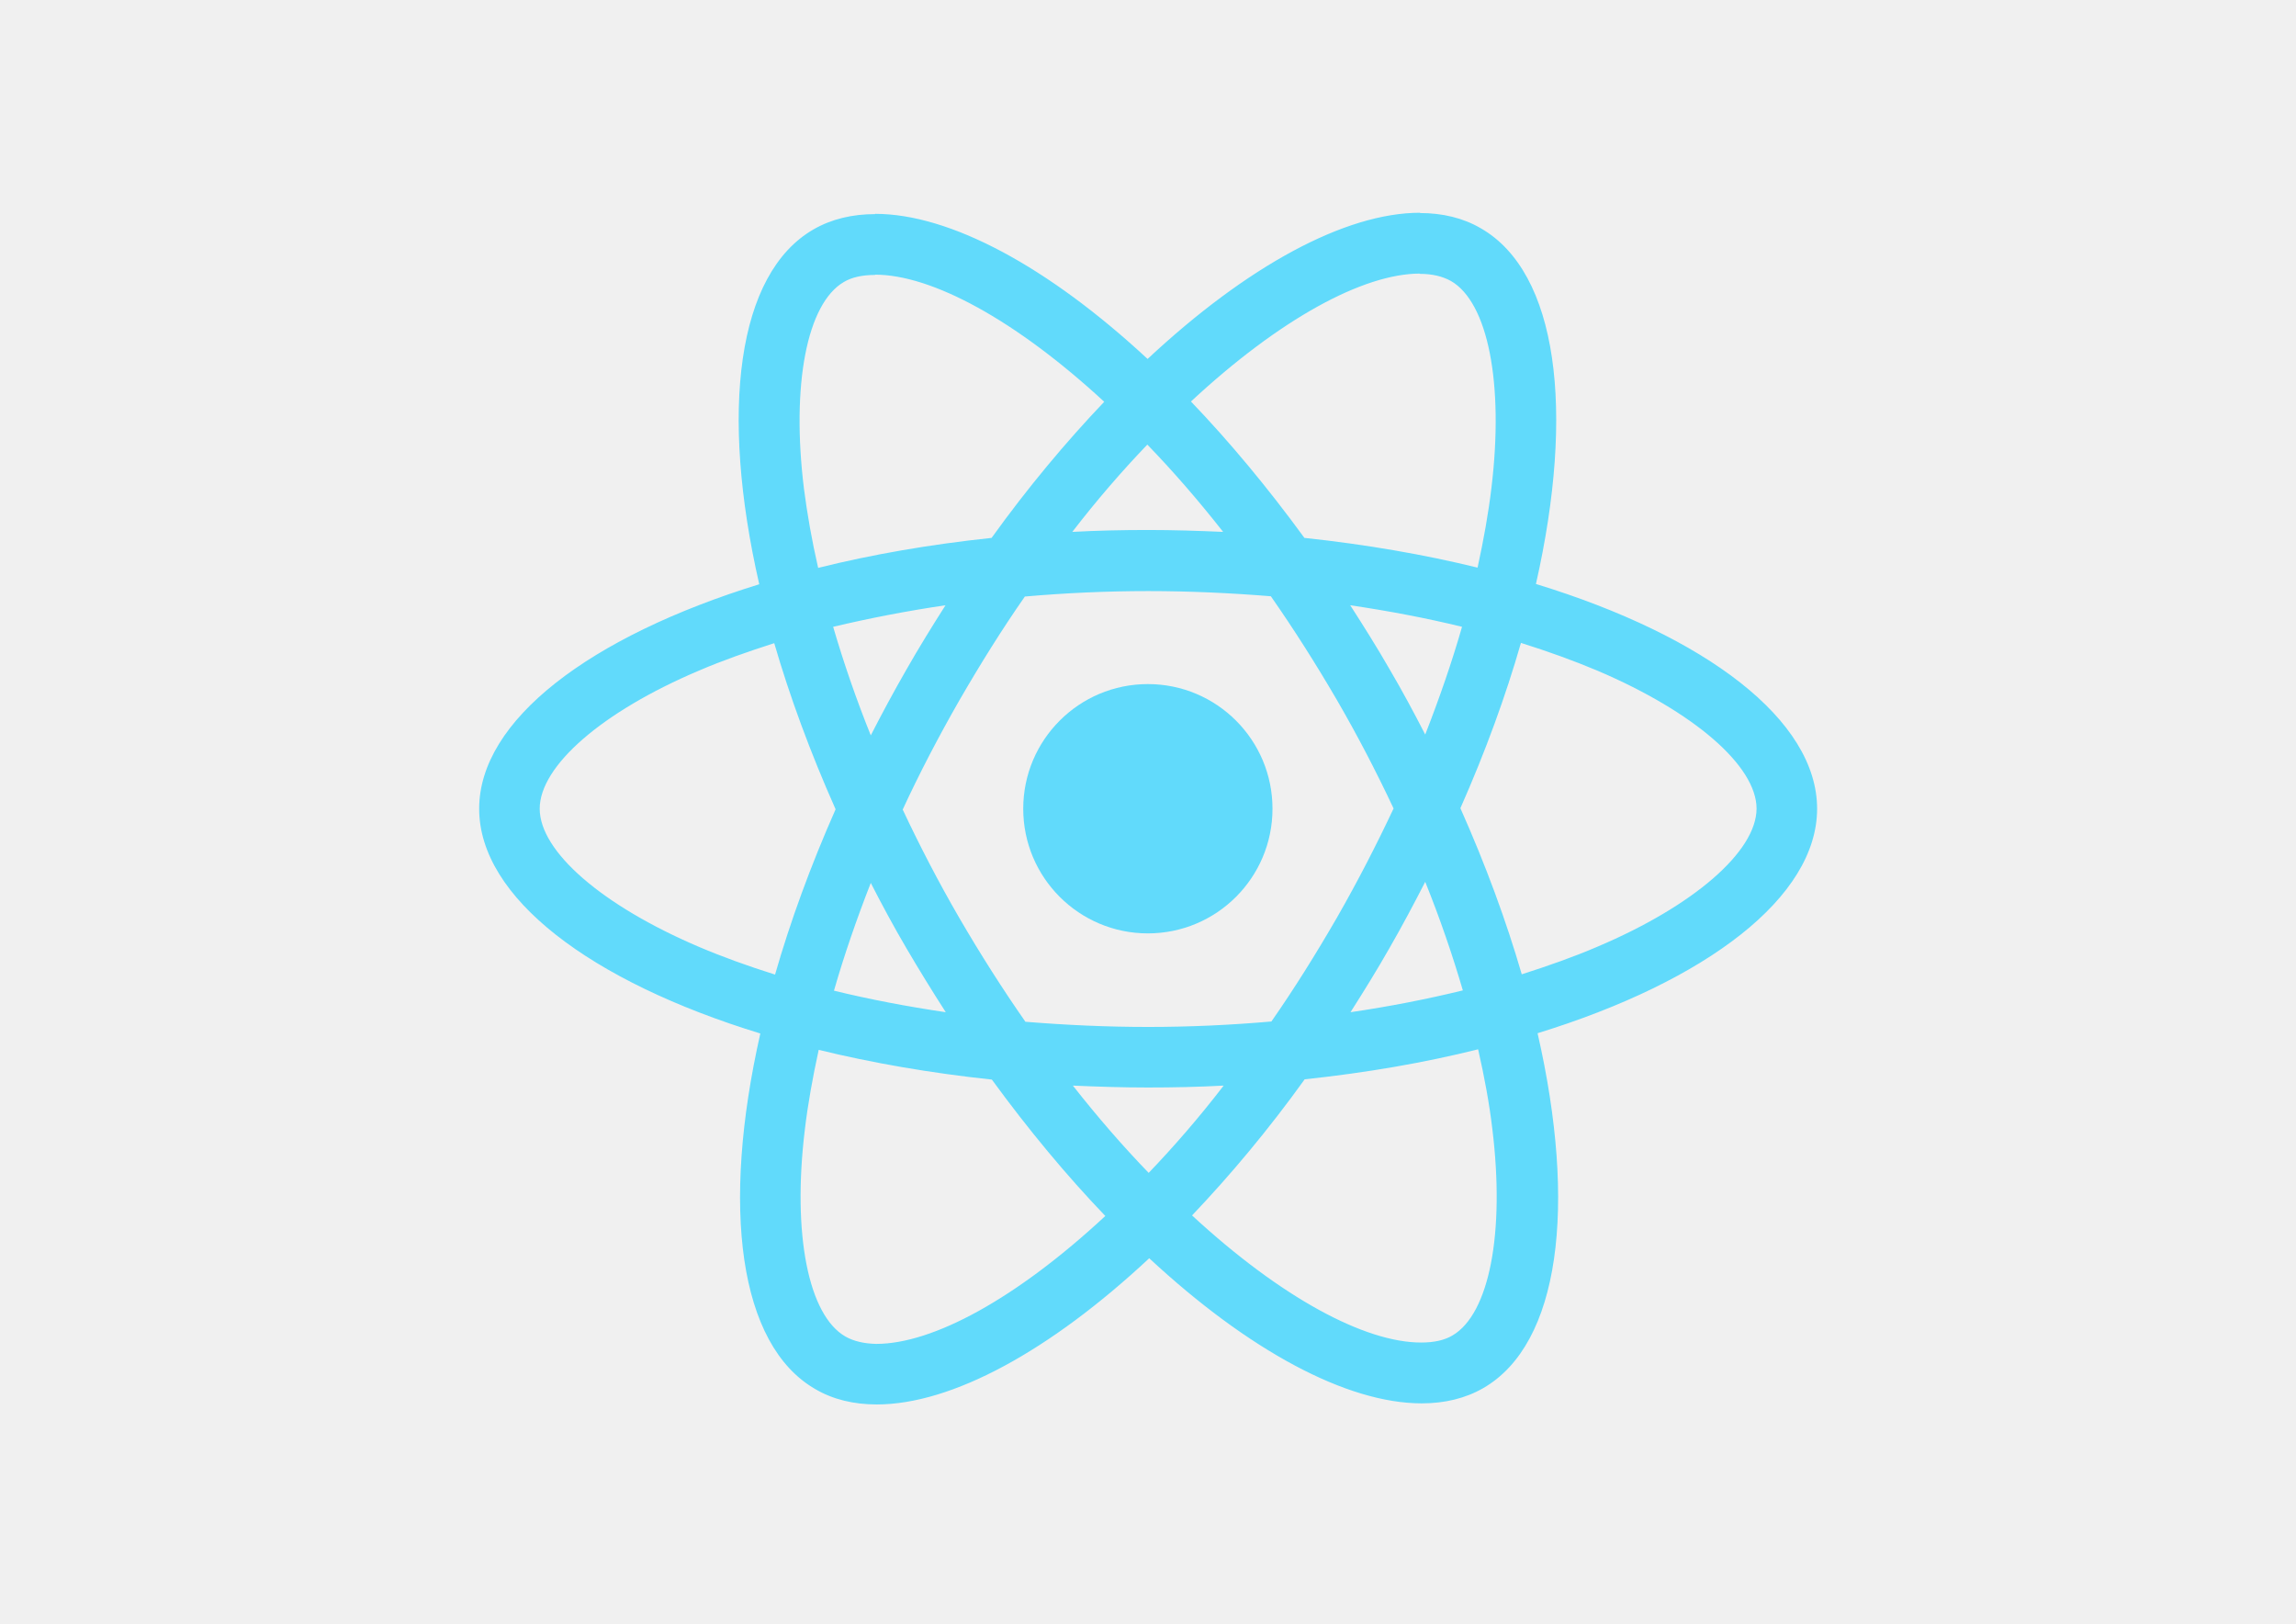
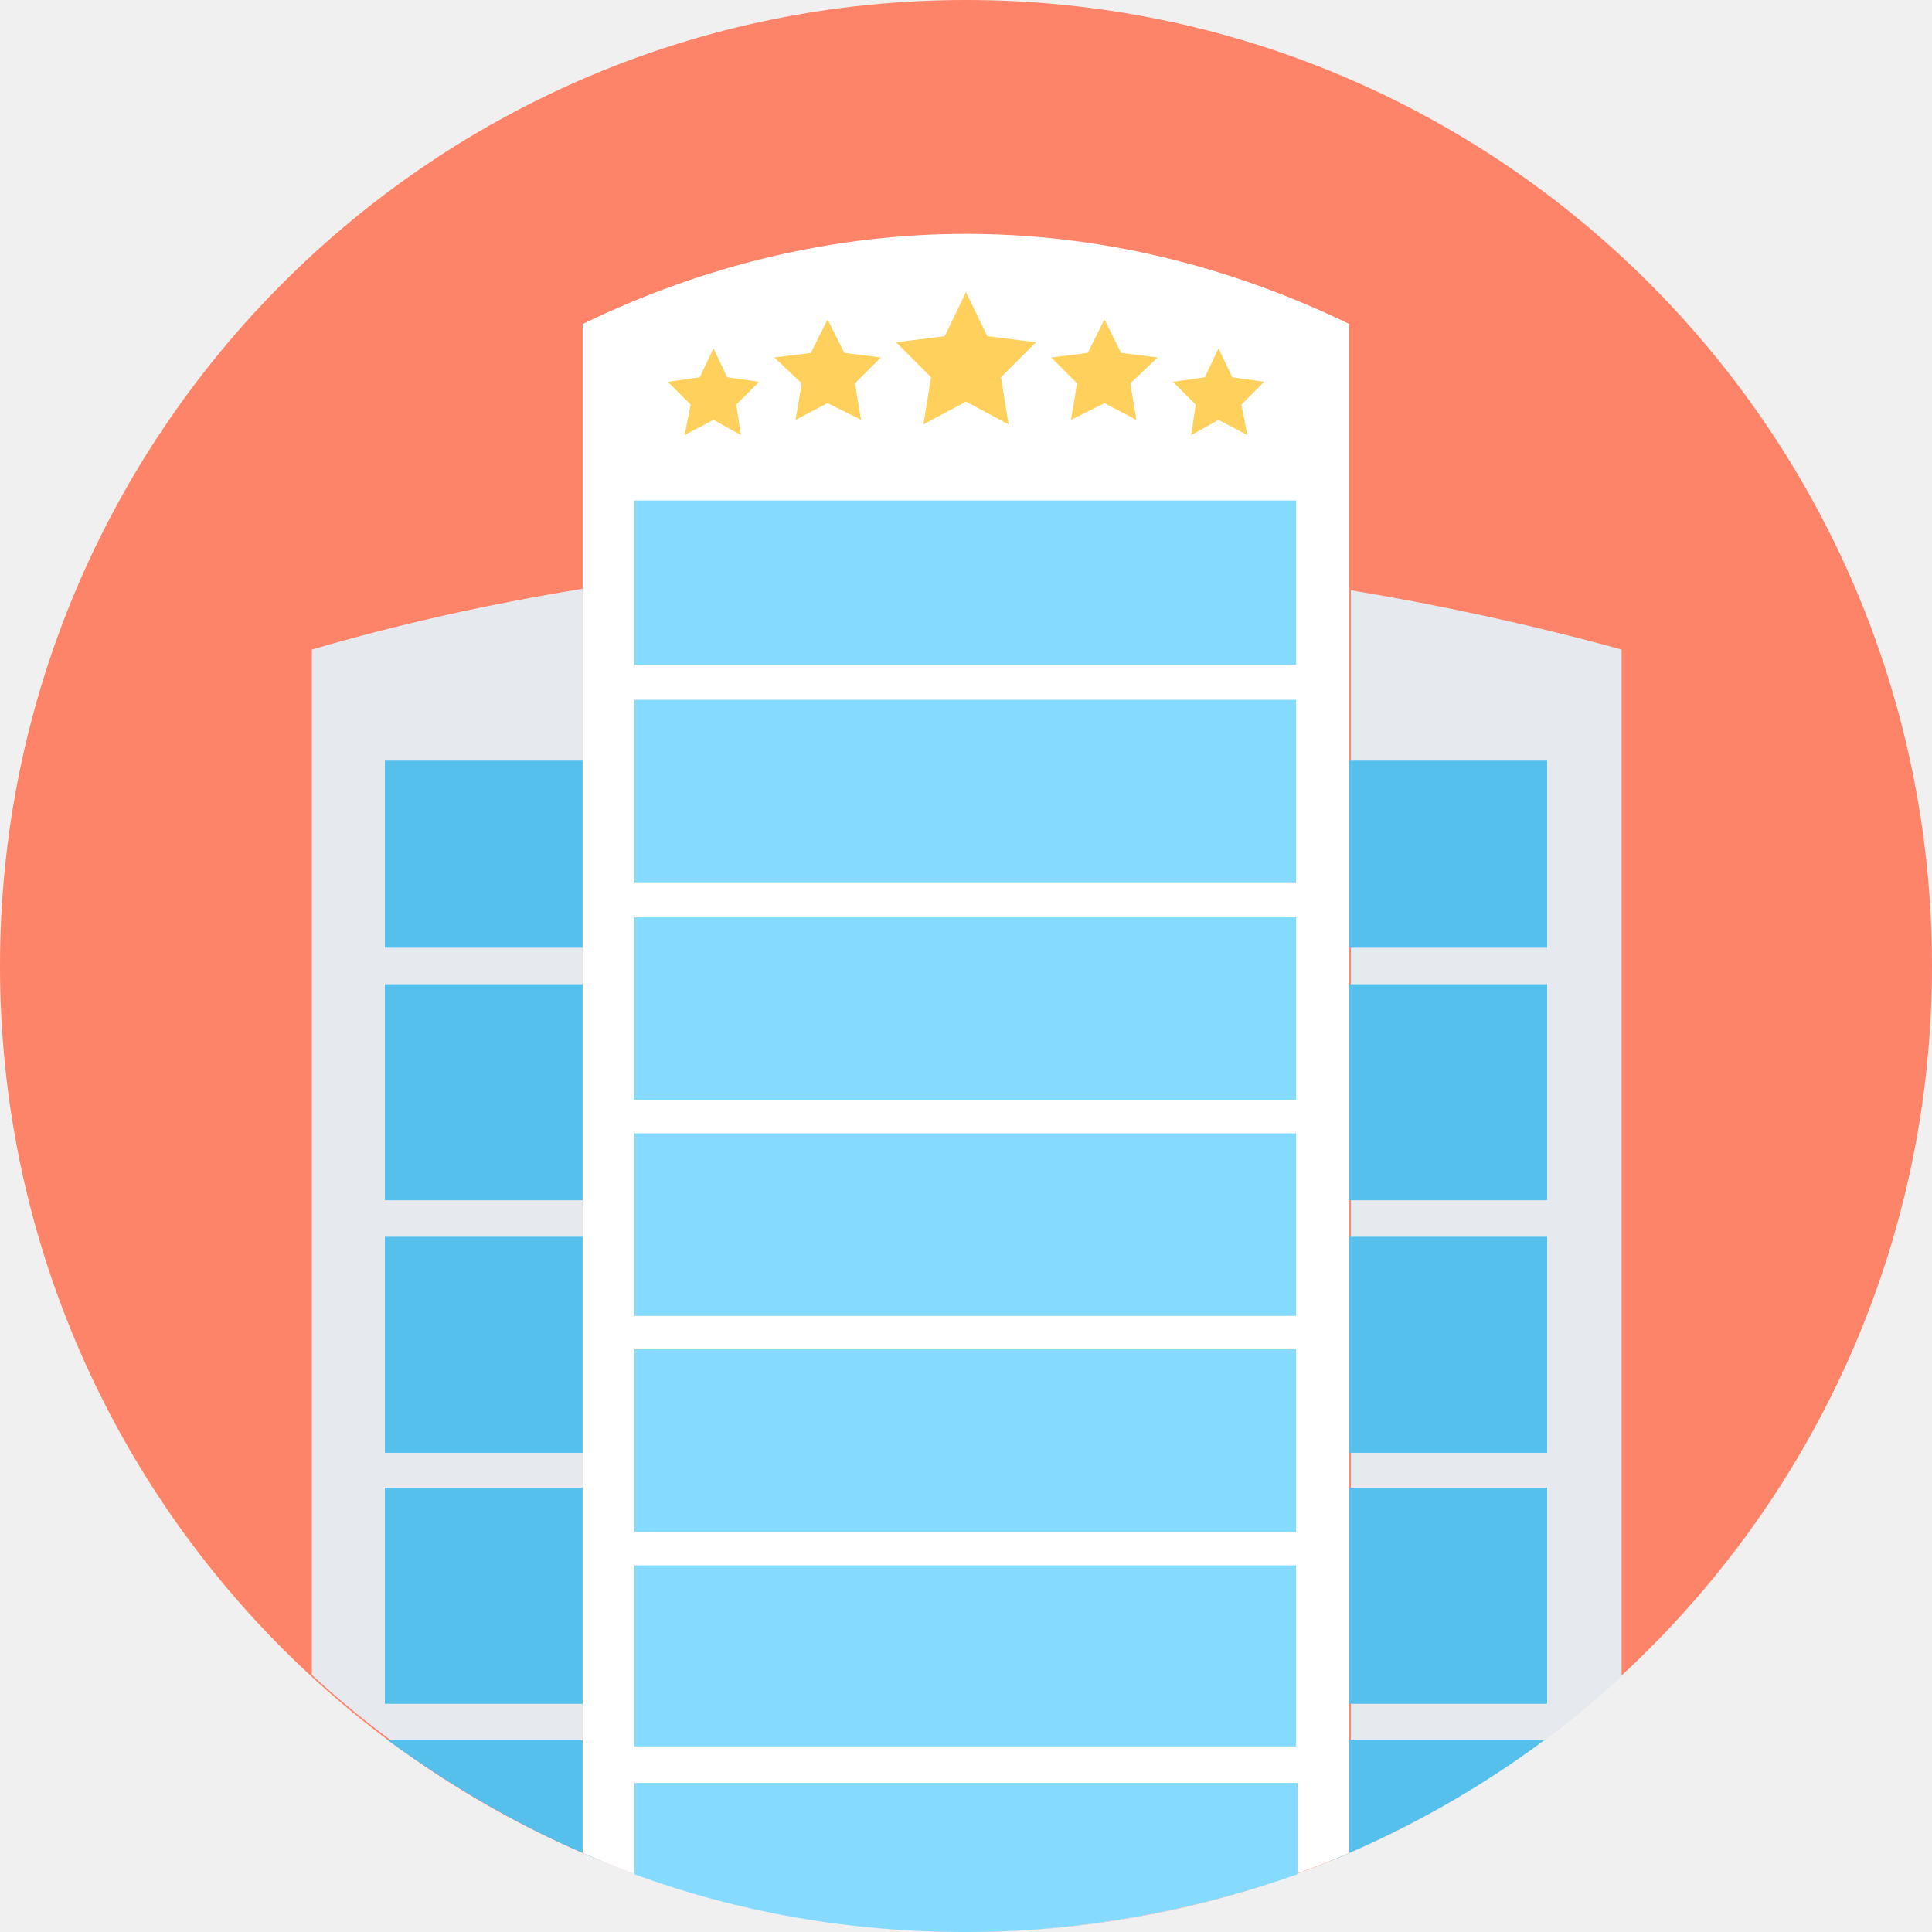
- <svg xmlns="http://www.w3.org/2000/svg" viewBox="0 0 841.9 595.3">
-   <g fill="#61DAFB">
-     <path d="M666.3 296.5c0-32.5-40.7-63.3-103.1-82.4 14.4-63.6 8-114.2-20.2-130.4-6.5-3.8-14.1-5.6-22.4-5.6v22.3c4.6 0 8.3.9 11.4 2.6 13.6 7.8 19.5 37.5 14.9 75.7-1.1 9.4-2.9 19.3-5.1 29.4-19.6-4.8-41-8.5-63.5-10.9-13.5-18.5-27.5-35.3-41.6-50 32.6-30.3 63.2-46.9 84-46.9V78c-27.5 0-63.5 19.6-99.9 53.6-36.4-33.8-72.4-53.2-99.9-53.2v22.3c20.7 0 51.4 16.5 84 46.6-14 14.7-28 31.4-41.3 49.9-22.6 2.4-44 6.1-63.6 11-2.3-10-4-19.7-5.2-29-4.7-38.2 1.1-67.9 14.6-75.8 3-1.8 6.9-2.6 11.5-2.6V78.5c-8.4 0-16 1.8-22.6 5.6-28.1 16.2-34.4 66.7-19.9 130.1-62.2 19.2-102.7 49.9-102.7 82.3 0 32.5 40.7 63.3 103.1 82.4-14.4 63.6-8 114.2 20.2 130.4 6.5 3.8 14.1 5.6 22.5 5.6 27.5 0 63.5-19.6 99.9-53.6 36.4 33.8 72.4 53.2 99.9 53.2 8.4 0 16-1.8 22.6-5.6 28.1-16.2 34.4-66.7 19.9-130.1 62-19.1 102.5-49.9 102.5-82.3zm-130.2-66.7c-3.7 12.9-8.3 26.2-13.5 39.5-4.1-8-8.4-16-13.1-24-4.6-8-9.5-15.8-14.4-23.4 14.2 2.1 27.9 4.7 41 7.9zm-45.8 106.5c-7.8 13.5-15.8 26.3-24.1 38.2-14.9 1.3-30 2-45.2 2-15.1 0-30.2-.7-45-1.9-8.3-11.9-16.4-24.6-24.2-38-7.6-13.1-14.5-26.4-20.8-39.8 6.2-13.4 13.2-26.8 20.7-39.9 7.8-13.5 15.8-26.3 24.1-38.2 14.9-1.3 30-2 45.2-2 15.1 0 30.2.7 45 1.9 8.3 11.9 16.4 24.6 24.2 38 7.6 13.1 14.5 26.4 20.8 39.8-6.3 13.4-13.2 26.8-20.7 39.9zm32.3-13c5.4 13.4 10 26.8 13.8 39.8-13.1 3.2-26.9 5.9-41.2 8 4.9-7.7 9.8-15.6 14.4-23.7 4.6-8 8.9-16.1 13-24.1zM421.2 430c-9.3-9.6-18.6-20.3-27.8-32 9 .4 18.2.7 27.5.7 9.4 0 18.7-.2 27.8-.7-9 11.7-18.3 22.4-27.5 32zm-74.4-58.9c-14.2-2.1-27.9-4.7-41-7.9 3.7-12.9 8.3-26.2 13.5-39.5 4.1 8 8.4 16 13.1 24 4.7 8 9.5 15.8 14.4 23.4zM420.7 163c9.3 9.6 18.6 20.3 27.8 32-9-.4-18.2-.7-27.5-.7-9.4 0-18.7.2-27.8.7 9-11.7 18.3-22.4 27.5-32zm-74 58.9c-4.9 7.7-9.8 15.6-14.4 23.7-4.6 8-8.9 16-13 24-5.4-13.4-10-26.8-13.8-39.8 13.1-3.1 26.9-5.8 41.2-7.9zm-90.5 125.2c-35.4-15.1-58.3-34.9-58.3-50.6 0-15.7 22.9-35.6 58.3-50.6 8.6-3.7 18-7 27.7-10.1 5.7 19.6 13.2 40 22.5 60.9-9.2 20.8-16.6 41.1-22.2 60.6-9.9-3.1-19.3-6.5-28-10.2zM310 490c-13.6-7.8-19.5-37.5-14.9-75.7 1.1-9.4 2.9-19.3 5.1-29.4 19.6 4.8 41 8.5 63.5 10.9 13.5 18.5 27.5 35.3 41.6 50-32.6 30.3-63.2 46.9-84 46.9-4.5-.1-8.3-1-11.3-2.7zm237.2-76.2c4.7 38.2-1.1 67.9-14.6 75.8-3 1.8-6.9 2.6-11.5 2.6-20.7 0-51.4-16.5-84-46.6 14-14.7 28-31.4 41.3-49.9 22.6-2.4 44-6.1 63.6-11 2.3 10.1 4.1 19.8 5.2 29.1zm38.5-66.7c-8.6 3.7-18 7-27.7 10.1-5.7-19.6-13.2-40-22.5-60.9 9.2-20.8 16.6-41.1 22.2-60.6 9.9 3.1 19.3 6.5 28.1 10.2 35.4 15.1 58.3 34.9 58.3 50.6-.1 15.7-23 35.6-58.4 50.6zM320.8 78.4z" />
-     <circle cx="420.9" cy="296.5" r="45.7" />
-     <path d="M520.5 78.1z" />
+ <svg xmlns="http://www.w3.org/2000/svg" version="1.1" id="Layer_1" x="0px" y="0px" viewBox="0 0 508 508" style="enable-background:new 0 0 508 508;" xml:space="preserve">
+   <circle style="fill:#FD8469;" cx="254" cy="254" r="254" />
+   <g>
+     <path style="fill:#E6E9EE;" d="M153.2,487.2c2,0.8,4,1.6,6,2.4C156.8,488.8,154.8,488,153.2,487.2L153.2,487.2z" />
+     <path style="fill:#E6E9EE;" d="M153.2,154.8v332c-26.4-11.6-50.4-27.2-71.2-46.4V170.8C105.2,164,128.8,158.8,153.2,154.8z" />
+     <path style="fill:#E6E9EE;" d="M165.2,492c9.6,3.6,19.6,6.8,30,9.2C185.2,498.8,175.2,495.6,165.2,492z" />
+     <path style="fill:#E6E9EE;" d="M426.4,440.8c-20.8,19.2-44.8,34.8-71.2,46.4v-332c24,4,48,9.2,71.2,15.6L426.4,440.8L426.4,440.8z" />
+     <path style="fill:#E6E9EE;" d="M349.2,489.6c2-0.8,4-1.6,6-2.4l0,0C352.8,488,351.2,488.8,349.2,489.6z" />
  </g>
+   <g>
+     <rect x="101.2" y="200" style="fill:#54C0EB;" width="52" height="49.2" />
+     <rect x="354.8" y="200" style="fill:#54C0EB;" width="52" height="49.2" />
+     <rect x="101.2" y="258.8" style="fill:#54C0EB;" width="52" height="56.8" />
+     <rect x="354.8" y="258.8" style="fill:#54C0EB;" width="52" height="56.8" />
+     <rect x="101.2" y="325.2" style="fill:#54C0EB;" width="52" height="56.8" />
+     <rect x="354.8" y="325.2" style="fill:#54C0EB;" width="52" height="56.8" />
+     <rect x="101.2" y="391.2" style="fill:#54C0EB;" width="52" height="56.8" />
+     <rect x="354.8" y="391.2" style="fill:#54C0EB;" width="52" height="56.8" />
+     <path style="fill:#54C0EB;" d="M153.2,457.6v29.6c-18.4-8-35.2-18-51.2-29.6H153.2z" />
+     <path style="fill:#54C0EB;" d="M153.2,487.2c2,0.8,4,1.6,6,2.4C156.8,488.8,154.8,488,153.2,487.2L153.2,487.2z" />
+     <path style="fill:#54C0EB;" d="M158.8,489.6c15.6,6.4,32,11.2,49.2,14.4C190.8,500.8,174.4,496,158.8,489.6z" />
+     <path style="fill:#54C0EB;" d="M337.2,494c4-1.2,8-2.8,12-4.4C345.2,491.2,341.2,492.8,337.2,494z" />
+     <path style="fill:#54C0EB;" d="M406,457.6c-15.6,11.6-32.8,21.6-51.2,29.6v-29.6H406z" />
+     <path style="fill:#54C0EB;" d="M354.8,487.2L354.8,487.2c-2,0.8-4,1.6-6,2.4C351.2,488.8,353.2,488,354.8,487.2z" />
+   </g>
+   <path style="fill:#FFFFFF;" d="M153.2,85.2v402C184,500.8,218.4,508,254,508c36,0,70-7.6,100.8-20.8v-402  C289.6,53.6,218.4,53.6,153.2,85.2z" />
+   <g>
+     <rect x="166.8" y="131.6" style="fill:#84DBFF;" width="174" height="43.2" />
+     <rect x="166.8" y="184" style="fill:#84DBFF;" width="174" height="48" />
+     <rect x="166.8" y="241.2" style="fill:#84DBFF;" width="174" height="48" />
+     <rect x="166.8" y="298" style="fill:#84DBFF;" width="174" height="48" />
+     <rect x="166.8" y="354.8" style="fill:#84DBFF;" width="174" height="48" />
+     <rect x="166.8" y="411.6" style="fill:#84DBFF;" width="174" height="47.6" />
+     <path style="fill:#84DBFF;" d="M166.8,492.8c27.2,10,56.4,15.2,87.2,15.2c30.4,0,60-5.6,87.2-15.2v-24H166.8V492.8z" />
+   </g>
+   <g>
+     <polygon style="fill:#FFD05B;" points="254,76.8 259.6,88.4 272.4,90 263.2,99.2 265.2,111.6 254,105.6 242.8,111.6 244.8,99.2    235.6,90 248.4,88.4  " />
+     <polygon style="fill:#FFD05B;" points="290.4,84 294.8,92.8 304.4,94 297.2,100.8 298.8,110.4 290.4,106 281.6,110.4 283.2,100.8    276.4,94 286,92.8  " />
+     <polygon style="fill:#FFD05B;" points="320.4,91.6 324,99.2 332.4,100.4 326.4,106.4 328,114.4 320.4,110.4 313.2,114.4    314.4,106.4 308.4,100.4 316.8,99.2  " />
+     <polygon style="fill:#FFD05B;" points="217.6,84 213.2,92.8 203.6,94 210.8,100.8 209.2,110.4 217.6,106 226.4,110.4 224.8,100.8    231.6,94 222,92.8  " />
+     <polygon style="fill:#FFD05B;" points="187.6,91.6 184,99.2 175.6,100.4 181.6,106.4 180,114.4 187.6,110.4 194.8,114.4    193.6,106.4 199.6,100.4 191.2,99.2  " />
+   </g>
+   <g>
+ </g>
+   <g>
+ </g>
+   <g>
+ </g>
+   <g>
+ </g>
+   <g>
+ </g>
+   <g>
+ </g>
+   <g>
+ </g>
+   <g>
+ </g>
+   <g>
+ </g>
+   <g>
+ </g>
+   <g>
+ </g>
+   <g>
+ </g>
+   <g>
+ </g>
+   <g>
+ </g>
+   <g>
+ </g>
</svg>
